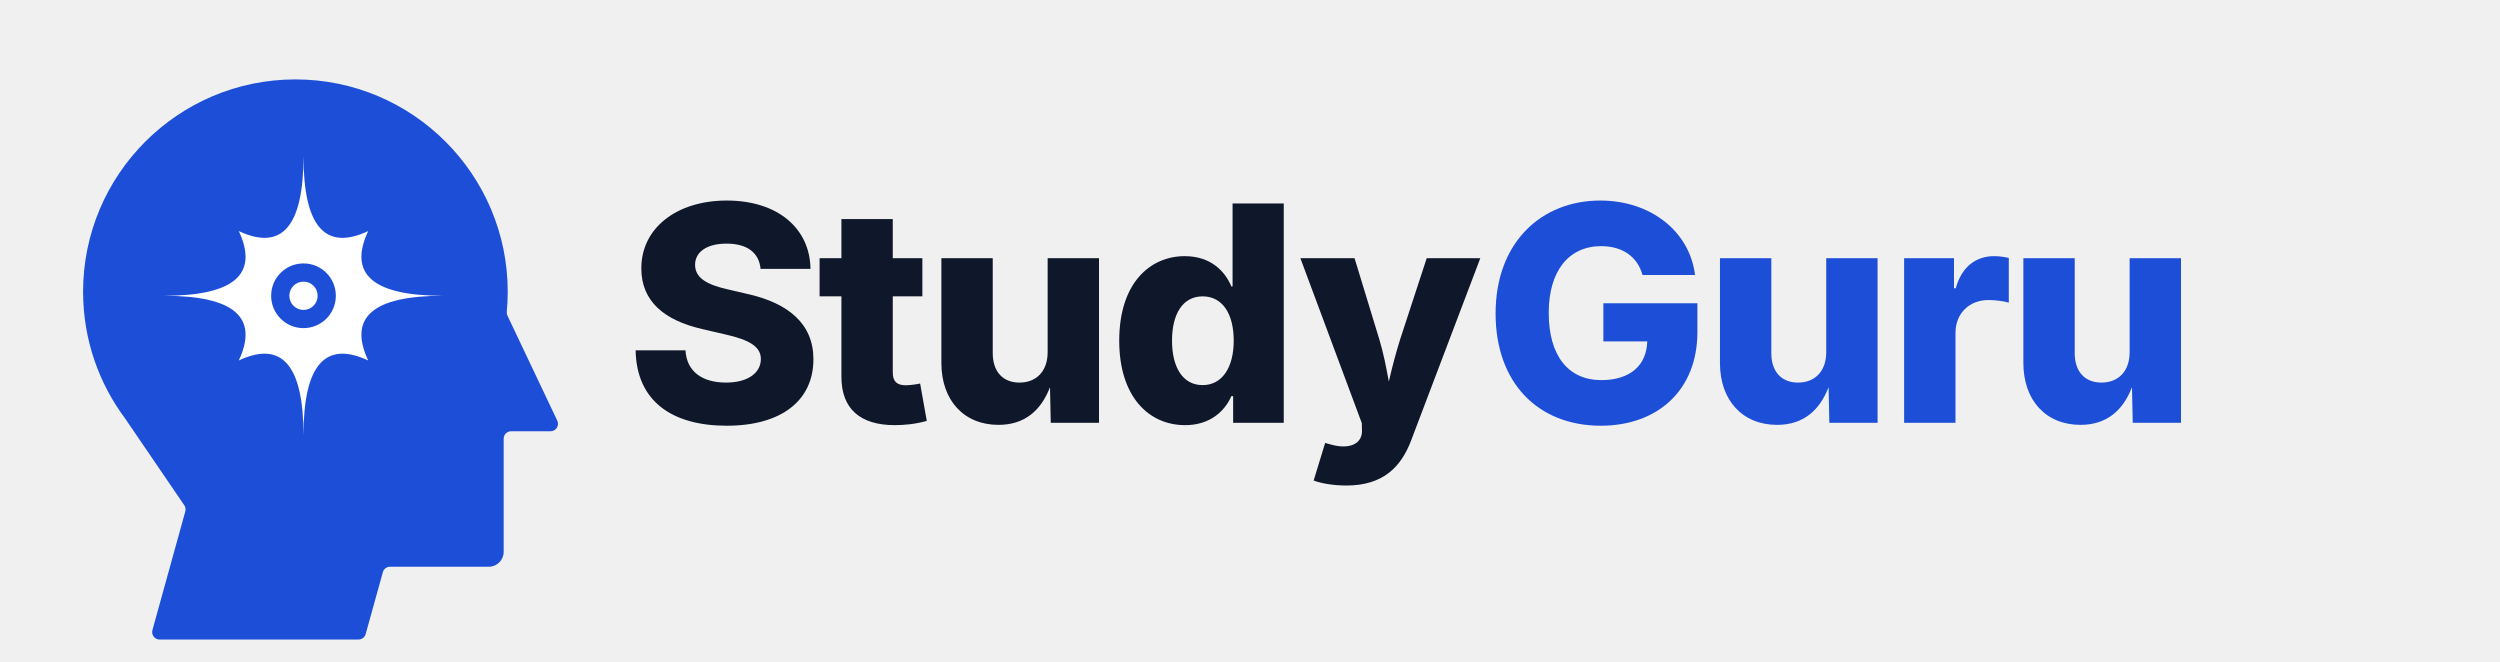
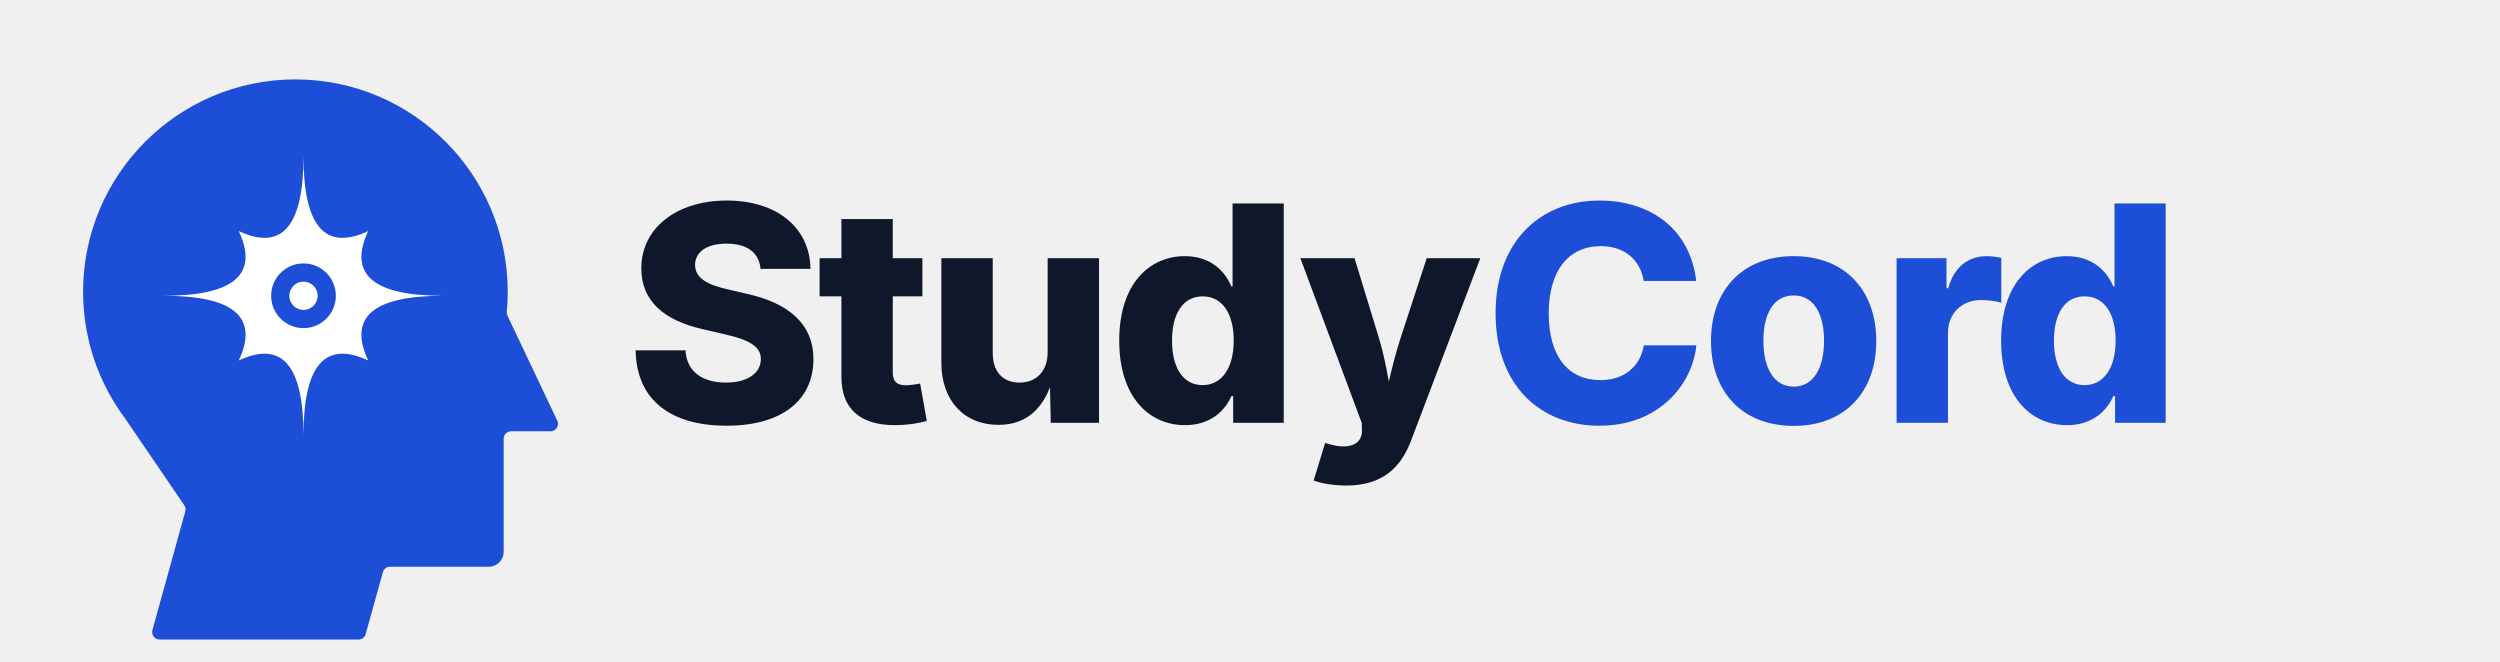
<svg xmlns="http://www.w3.org/2000/svg" width="680" height="180" viewBox="0 0 680 180" fill="none">
  <g transform="translate(10, 10)">
    <g transform="matrix(0.55, 0, 0, 0.55, -60, -50)">
      <path d="M153.013,279.996C139.821,262.443 132,240.628 132,217C132,159.049 179.049,112 237,112C294.951,112 342,159.049 342,217C342,220.345 341.843,223.653 341.537,226.918C341.474,227.578 341.591,228.243 341.875,228.843C344.689,234.774 360.347,267.768 366.509,280.751C367.049,281.889 366.968,283.225 366.295,284.289C365.621,285.354 364.449,286 363.189,286C357.37,286 348.592,286 343.674,286C341.645,286 340,287.645 340,289.674C340,300.326 340,331.368 340,345.652C340,349.71 336.71,353 332.652,353C319.506,353 292.524,353 283.793,353C282.142,353 280.694,354.101 280.253,355.691C278.398,362.367 273.602,379.633 271.747,386.309C271.306,387.899 269.858,389 268.207,389C253.845,389 188.26,389 169.83,389C168.682,389 167.601,388.464 166.906,387.55C166.211,386.637 165.983,385.451 166.289,384.345C169.943,371.149 180.254,333.916 182.545,325.642C182.834,324.601 182.649,323.485 182.04,322.592C176.962,315.144 153.444,280.652 153.006,280.009C153.005,280.007 153.005,280.004 153.006,280.001C153.007,279.999 153.01,279.997 153.013,279.997C153.013,279.996 153.013,279.996 153.013,279.996Z" fill="#1D4ED8" />
      <path d="M 241,150 Q 241,202 273,187 Q 258,219 310,219 Q 258,219 273,251 Q 241,236 241,288 Q 241,236 209,251 Q 224,219 172,219 Q 224,219 209,187 Q 241,202 241,150 Z" fill="#FFFFFF" />
      <circle cx="241" cy="219" r="16" fill="#1D4ED8" />
      <circle cx="241" cy="219" r="7" fill="#FFFFFF" />
    </g>
    <text x="160" y="105" font-family="'Plus Jakarta Sans', 'Inter', -apple-system, sans-serif" font-size="82" font-weight="800" letter-spacing="-2px" fill="#0F172A">
-       Study<tspan fill="#1D4ED8">Guru</tspan>
+       Study<tspan fill="#1D4ED8">Cord</tspan>
    </text>
  </g>
</svg>
